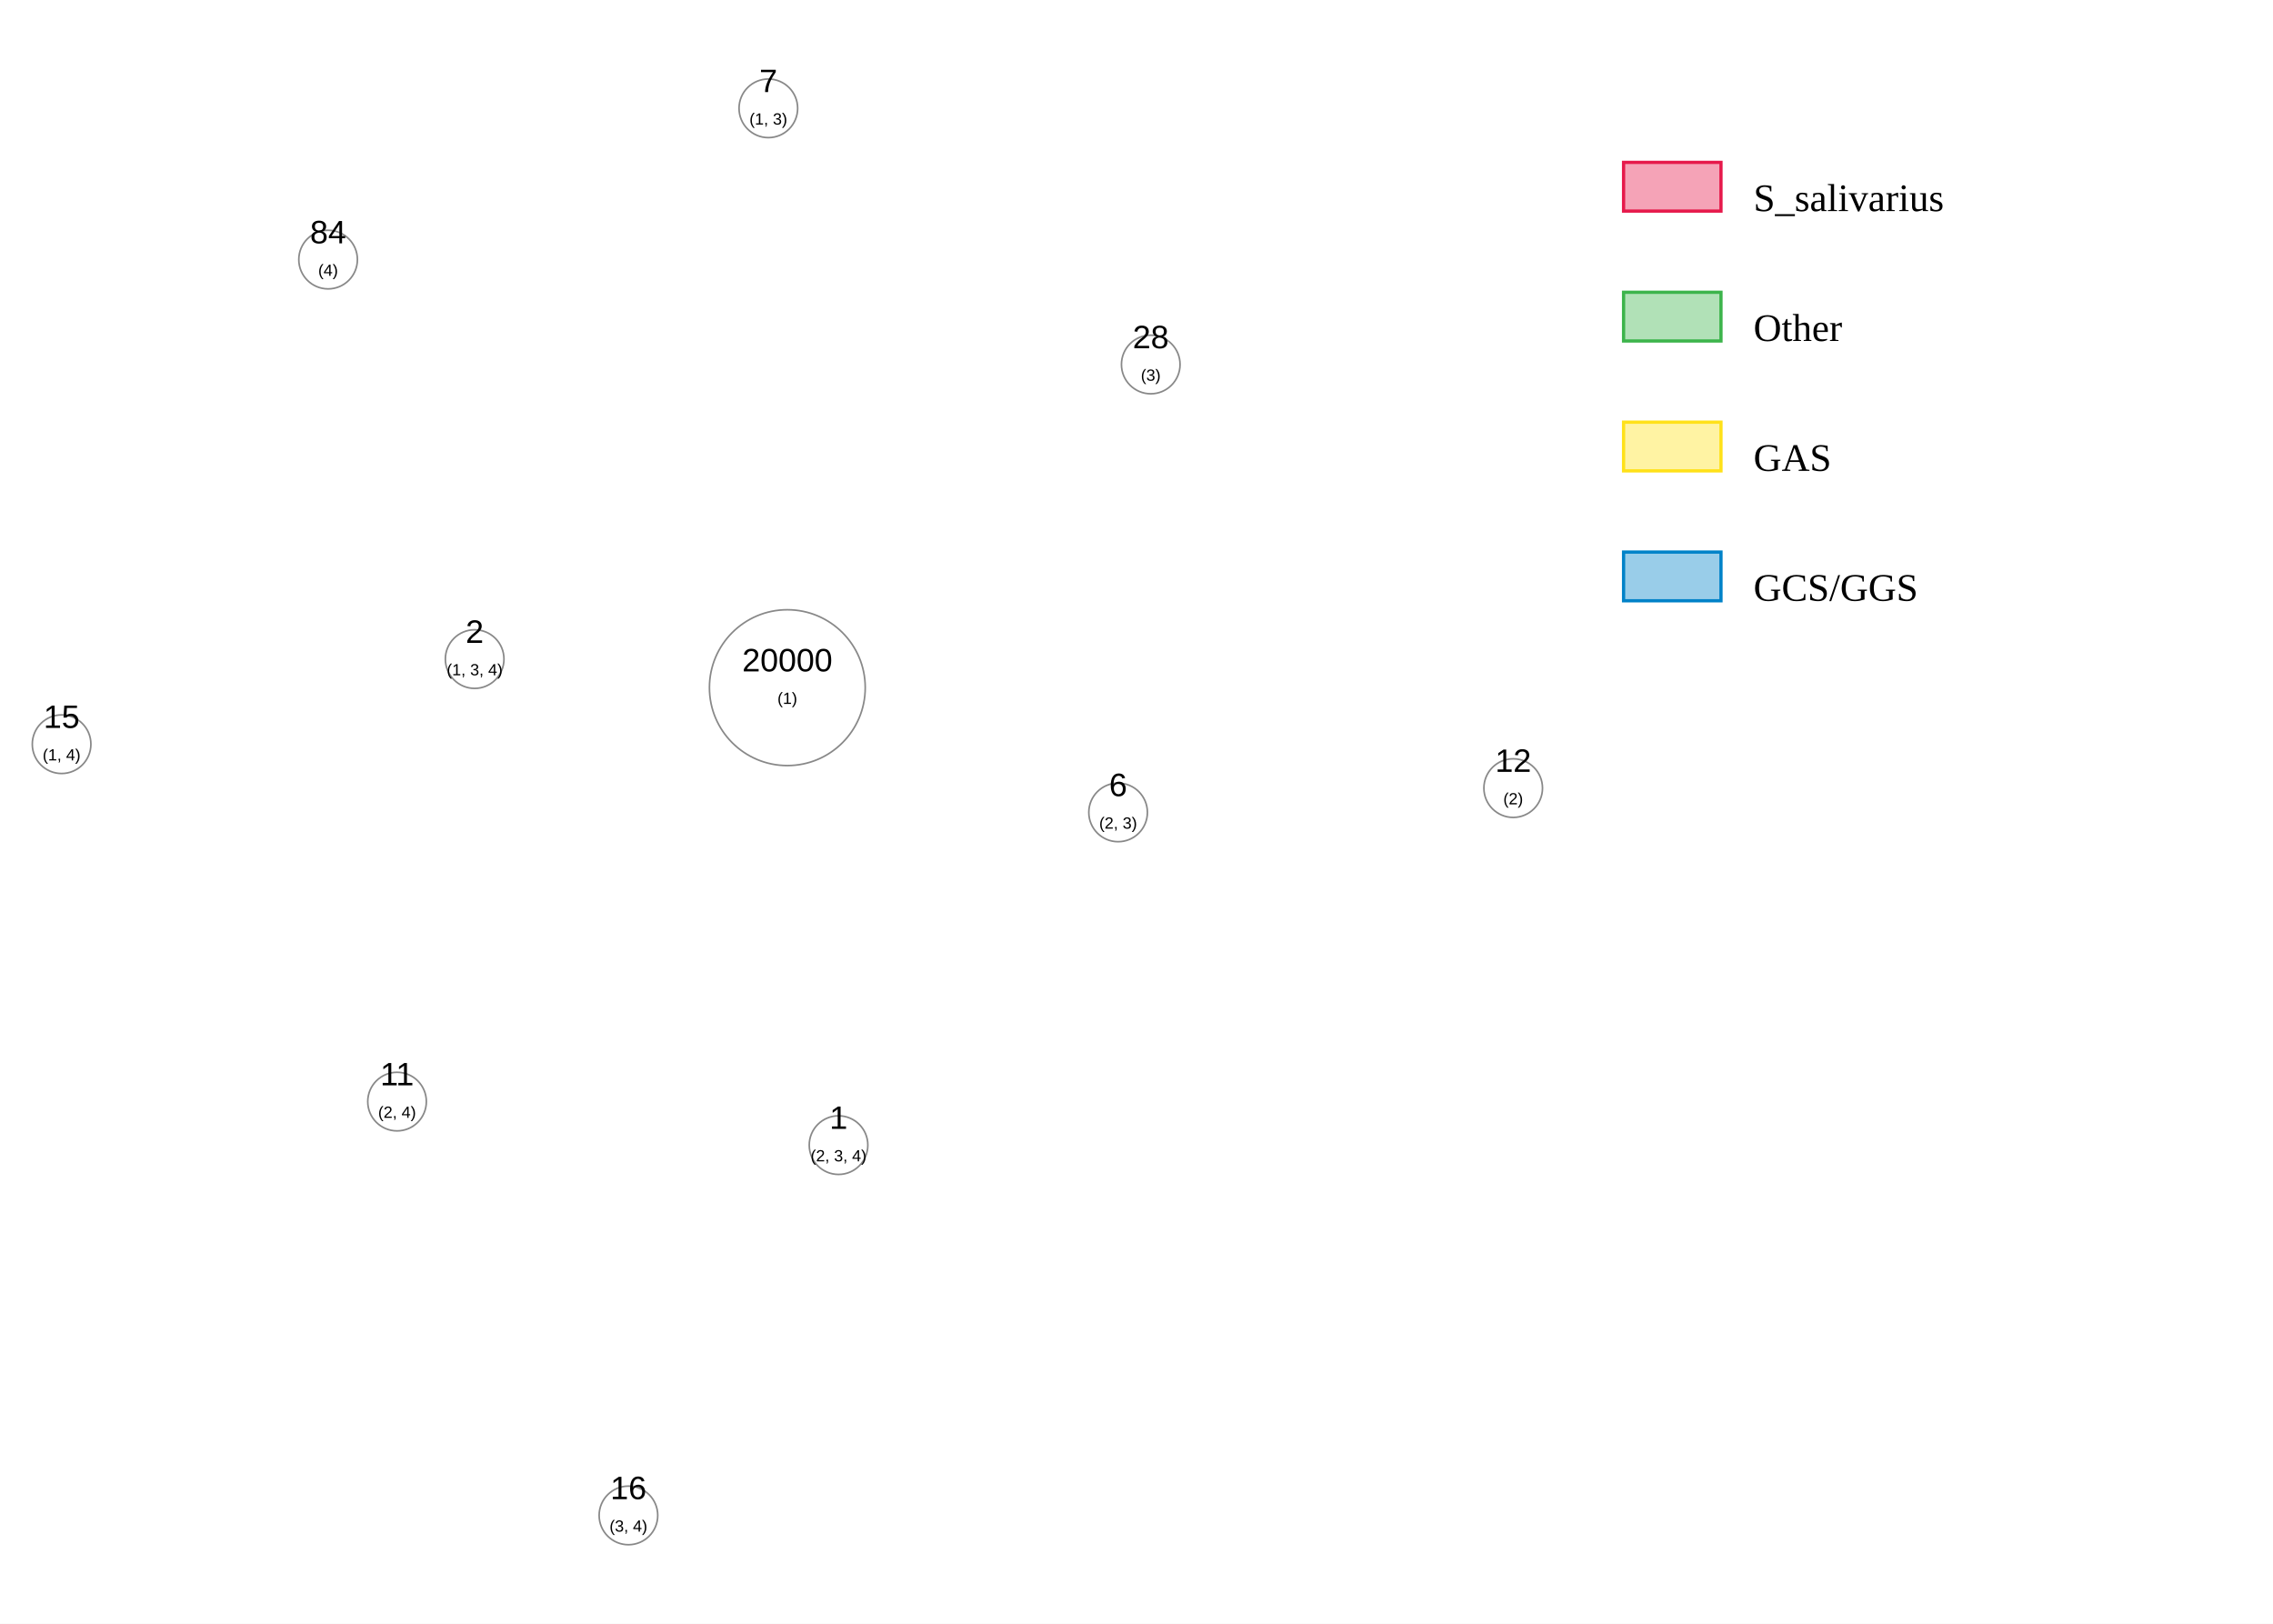
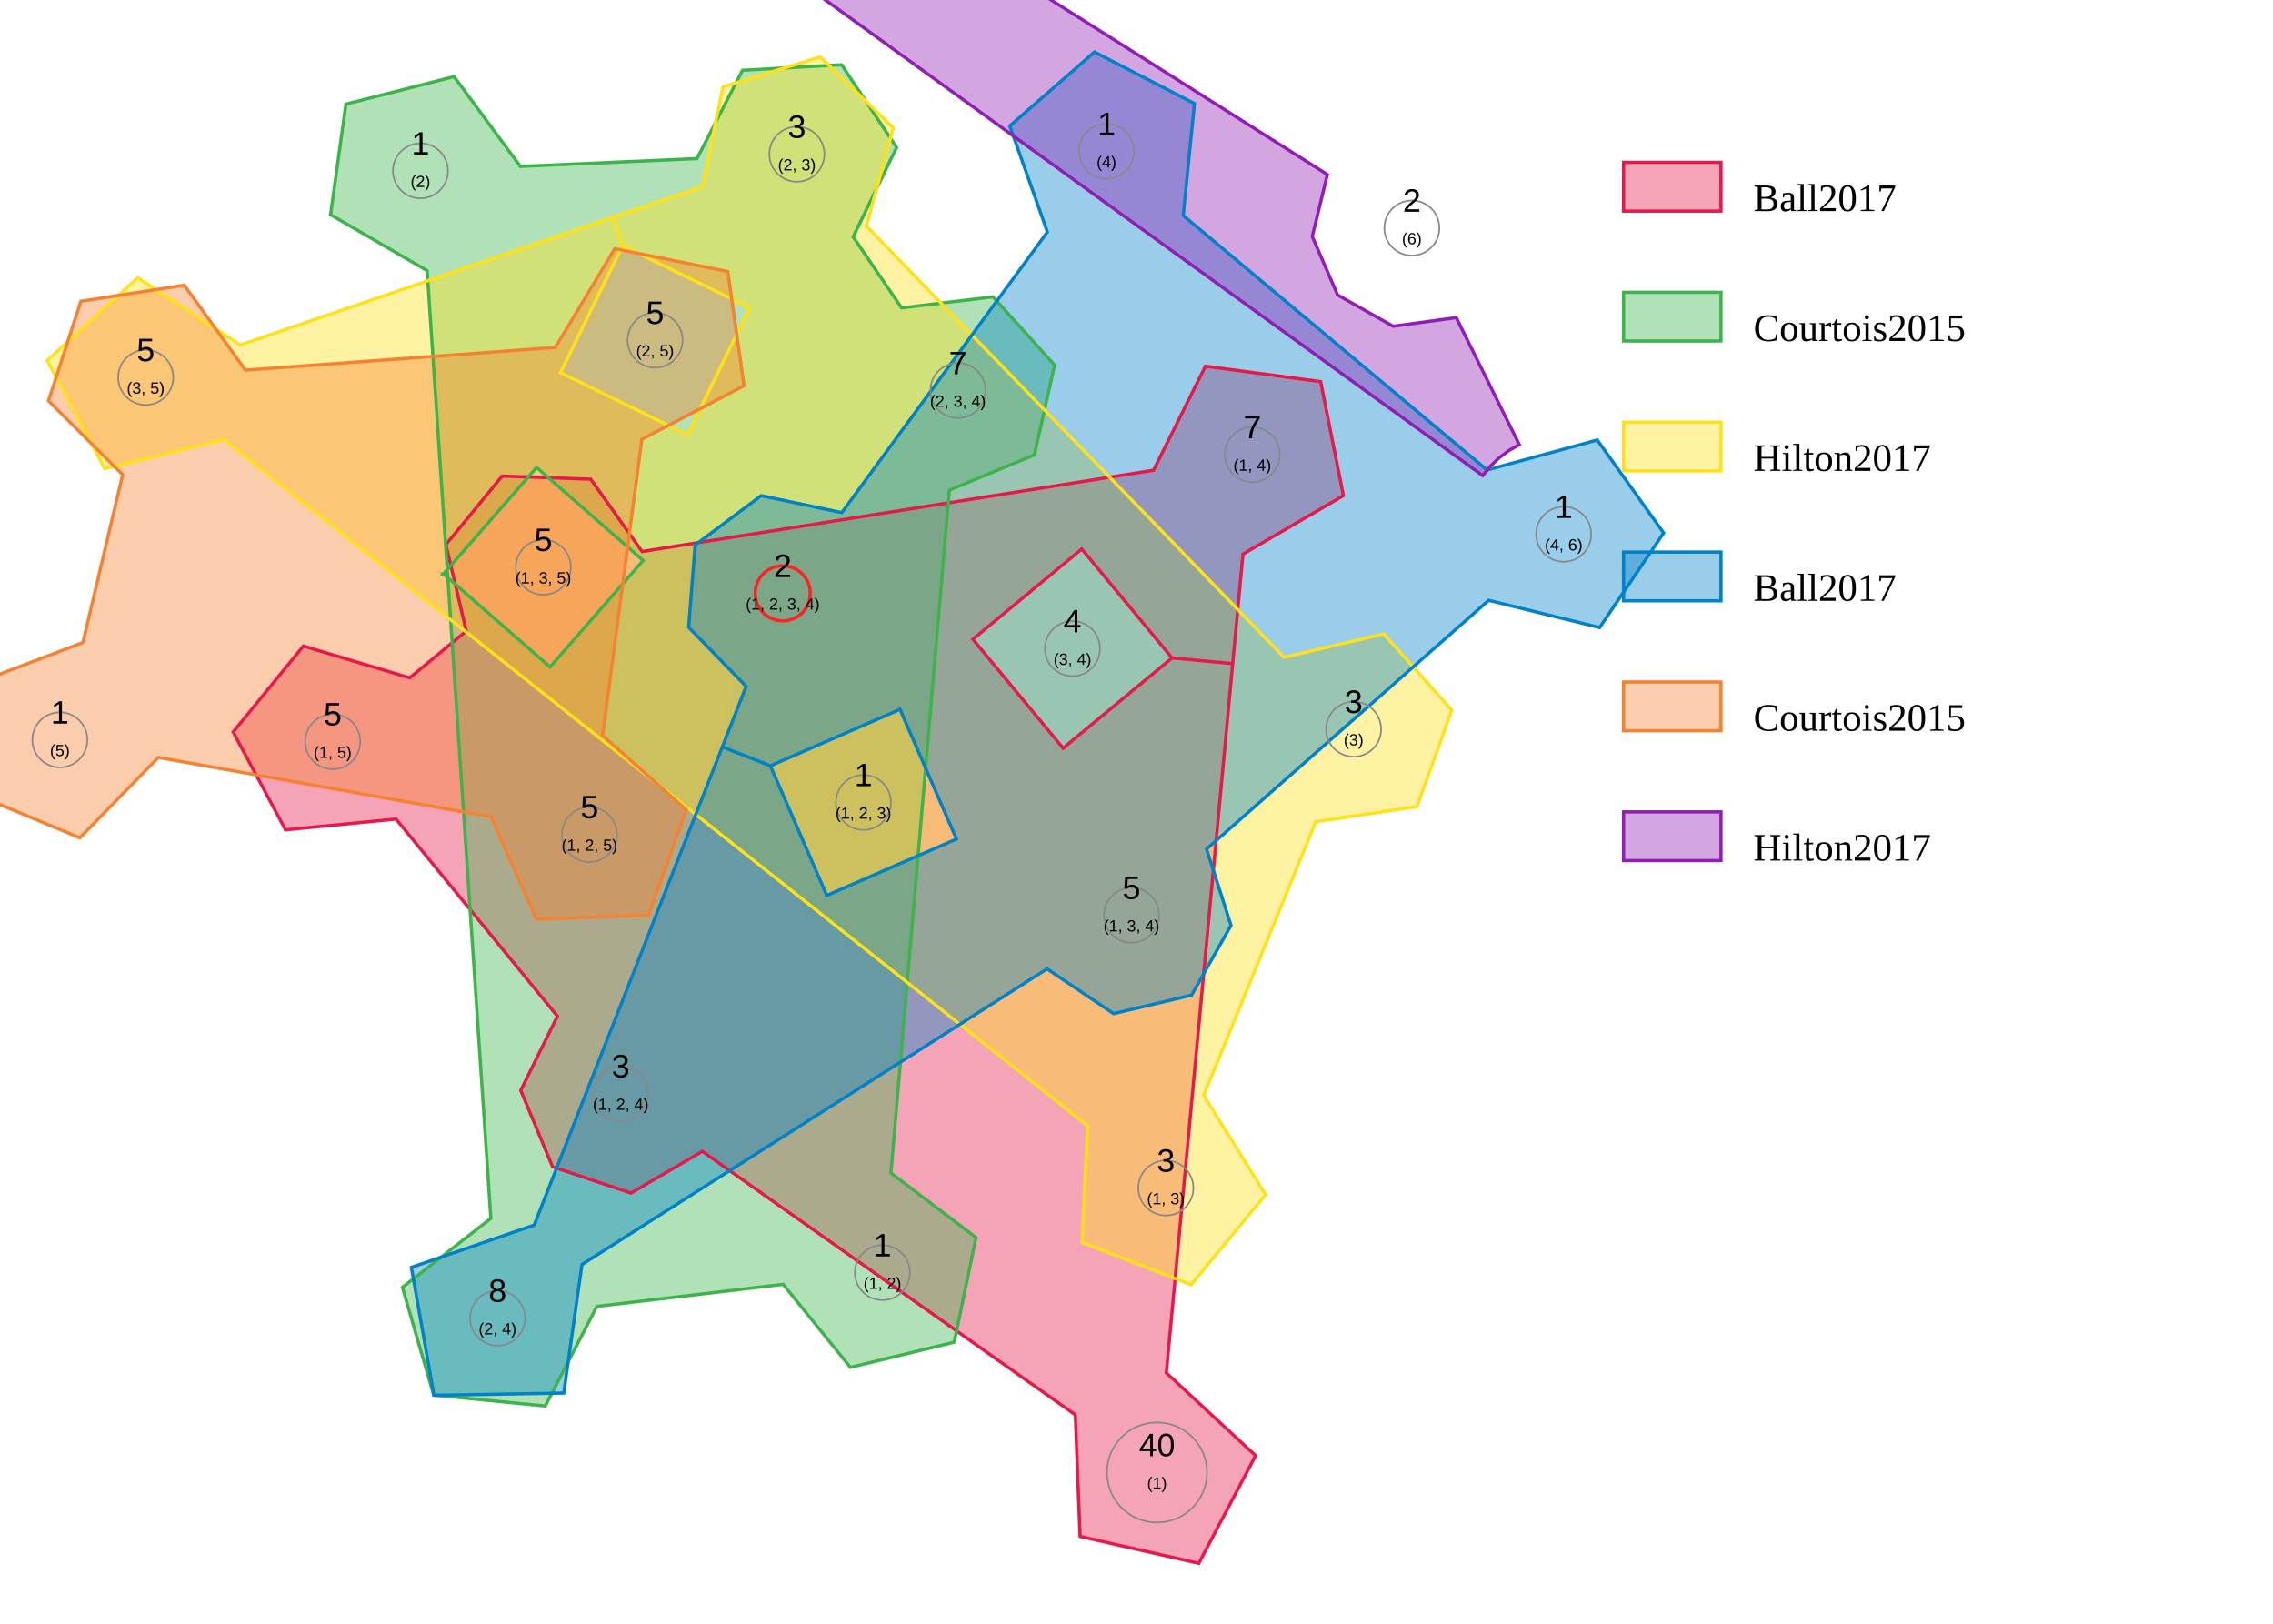
- <svg xmlns="http://www.w3.org/2000/svg" width="700" height="500">
+ <svg xmlns="http://www.w3.org/2000/svg" xmlns:xlink="http://www.w3.org/1999/xlink" width="700" height="500">
  <defs>
    <style type="text/css">
  .borderLine {
	   stroke: none;
	   fill-opacity: 0.4;
  }
  .outLine {
	   stroke-width: 1;
	   fill: none;
  }
  .circle {
	   stroke: #888888;
	   stroke-width: 0.5;
	   fill: none;
    pointer-events: all;
  }
  .spcircle {
	   stroke: #FF2222;
	   stroke-width: 1;
	   fill: none;
    pointer-events: all;
  }
  .tLabel {
	   font-family: Arial;
    pointer-events: none;
	   font-size: 14px;
	   text-anchor: middle;
	   alignment-baseline: central;
  }
  .nLabel {
	   font-family: Arial;
    pointer-events: none;
	   font-size: 10px;
	   text-anchor: middle;
	   alignment-baseline: central;
  }
  .belong {
	   font-family: Arial;
    pointer-events: none;
	   font-size: 5px;
	   text-anchor: middle;
	   alignment-baseline: central;
  }
  .p0{
    stroke: none;
    fill: #e6194b;
  }
  .q0{
    fill: none;
    stroke: #e6194b;
  }
  .p1{
    stroke: none;
    fill: #3cb44b;
  }
  .q1{
    fill: none;
    stroke: #3cb44b;
  }
  .p2{
    stroke: none;
    fill: #ffe119;
  }
  .q2{
    fill: none;
    stroke: #ffe119;
  }
  .p3{
    stroke: none;
    fill: #0082c8;
  }
  .q3{
    fill: none;
    stroke: #0082c8;
  }
+   .p4{
+     stroke: none;
+     fill: #f58231;
+   }
+   .q4{
+     fill: none;
+     stroke: #f58231;
+   }
+   .p5{
+     stroke: none;
+     fill: #911eb4;
+   }
+   .q5{
+     fill: none;
+     stroke: #911eb4;
+   }

</style>
+     <symbol id="bl0">
+       <path d="M 126.18 208.73 L 93.43 198.93 L 71.81 225.40 L 87.94 255.53 L 121.96 252.20 L 171.65 312.92 L 160.37 335.76 L 170.16 359.28 L 194.31 367.38 L 216.30 354.52 L 331.16 435.65 L 332.63 473.10 L 369.18 481.39 L 386.67 448.23 L 359.18 422.75 L 379.62 204.34 L 360.94 202.59 L 327.41 230.38 L 299.62 196.85 L 333.15 169.06 L 360.94 202.59 L 379.62 204.34 L 382.78 170.63 L 413.72 152.62 L 406.71 117.51 L 371.22 112.77 L 355.24 144.81 L 197.73 169.84 L 181.92 147.56 L 154.63 146.61 L 137.31 167.73 L 143.59 194.31 Z" />
+     </symbol>
+     <symbol id="bl1">
+       <path d="M 160.24 51.24 L 139.83 23.60 L 106.53 32.07 L 101.80 66.11 L 131.54 83.33 L 137.82 176.65 L 136.59 176.73 L 165.25 143.94 L 198.04 172.60 L 169.38 205.39 L 136.59 176.73 L 137.82 176.65 L 151.16 375.17 L 123.93 396.41 L 133.55 429.59 L 167.93 432.95 L 183.81 402.28 L 241.17 395.49 L 261.90 421.05 L 293.87 413.30 L 300.59 381.08 L 274.38 361.19 L 292.38 150.93 L 318.56 140.08 L 324.79 112.44 L 305.80 91.41 L 277.66 94.80 L 262.75 72.93 L 276.13 45.42 L 259.20 19.95 L 228.65 21.65 L 214.64 48.84 Z" />
+     </symbol>
+     <symbol id="bl2">
+       <path d="M 74.00 106.23 L 42.42 85.52 L 14.53 110.99 L 32.29 144.32 L 68.98 135.37 L 334.93 346.65 L 333.24 382.62 L 366.82 395.60 L 389.76 367.85 L 370.70 337.31 L 405.20 253.03 L 436.38 248.35 L 447.10 218.70 L 426.12 195.16 L 395.44 202.41 L 266.83 69.61 L 275.11 39.36 L 252.60 17.54 L 222.63 26.76 L 216.28 57.47 L 188.76 66.90 L 191.75 75.61 L 230.86 94.76 L 211.72 133.87 L 172.60 114.73 L 191.75 75.61 L 188.76 66.90 Z" />
+     </symbol>
+     <symbol id="bl3">
+       <path d="M 164.50 377.24 L 126.69 390.26 L 133.63 429.65 L 173.61 428.97 L 179.22 389.38 L 322.47 298.34 L 342.95 312.12 L 366.96 306.44 L 379.10 284.96 L 371.56 261.46 L 458.46 184.86 L 492.63 193.24 L 512.35 164.11 L 491.90 135.49 L 457.95 144.73 L 364.38 66.36 L 367.84 31.90 L 337.06 16.02 L 310.98 38.80 L 322.57 71.43 L 259.25 157.86 L 234.41 152.64 L 214.08 167.84 L 212.08 193.15 L 229.78 211.36 L 222.45 229.99 L 237.25 235.81 L 277.18 218.43 L 294.56 258.36 L 254.63 275.74 L 237.25 235.81 L 222.45 229.99 Z" />
+     </symbol>
+     <symbol id="bl4">
+       <path d="M 25.54 197.85 L -6.78 210.14 L -7.31 244.71 L 24.61 257.98 L 48.75 233.23 L 151.22 251.55 L 165.22 283.09 L 199.70 281.84 L 211.37 249.37 L 185.58 226.45 L 197.68 135.27 L 229.14 118.78 L 224.14 83.62 L 189.33 76.56 L 171.02 106.99 L 75.59 113.97 L 56.75 87.80 L 24.90 92.77 L 14.94 123.43 L 37.78 146.18 Z" />
+     </symbol>
+     <symbol id="bl5">
+       <path d="M 408.77 53.76 L 404.12 72.82 L 411.93 90.83 L 429.04 100.46 L 448.48 97.80 L 467.88 136.91 L 464.65 138.76 L 461.67 140.99 L 458.98 143.57 L 456.61 146.45 L -226.07 -347.50 Z" />
+     </symbol>
  </defs>
  <rect width="700" height="500" style="fill:#fff;stroke-width:0" />
-   <circle class="circle" cx="242.471" cy="211.754" r="23.991" />
-   <text class="tLabel" x="242.47" y="191.75" />
-   <text class="nLabel" x="242.47" y="206.75">20000</text>
-   <text class="belong" x="242.47" y="216.75">(1)</text>
-   <circle class="circle" cx="466.009" cy="242.685" r="9.024" />
-   <text class="tLabel" x="466.01" y="222.68" />
-   <text class="nLabel" x="466.01" y="237.68">12</text>
-   <text class="belong" x="466.01" y="247.68">(2)</text>
-   <circle class="circle" cx="344.337" cy="250.164" r="9.024" />
-   <text class="tLabel" x="344.34" y="230.16" />
-   <text class="nLabel" x="344.34" y="245.16">6</text>
-   <text class="belong" x="344.34" y="255.16">(2, 3)</text>
-   <circle class="circle" cx="258.238" cy="352.619" r="9.024" />
-   <text class="tLabel" x="258.24" y="332.62" />
-   <text class="nLabel" x="258.24" y="347.62">1</text>
-   <text class="belong" x="258.24" y="357.62">(2, 3, 4)</text>
-   <circle class="circle" cx="122.278" cy="339.213" r="9.024" />
-   <text class="tLabel" x="122.28" y="319.21" />
-   <text class="nLabel" x="122.28" y="334.21">11</text>
-   <text class="belong" x="122.28" y="344.21">(2, 4)</text>
-   <circle class="circle" cx="354.391" cy="112.236" r="9.024" />
-   <text class="tLabel" x="354.39" y="92.24" />
-   <text class="nLabel" x="354.39" y="107.24">28</text>
-   <text class="belong" x="354.39" y="117.24">(3)</text>
-   <circle class="circle" cx="236.621" cy="33.357" r="9.024" />
-   <text class="tLabel" x="236.62" y="13.36" />
-   <text class="nLabel" x="236.62" y="28.36">7</text>
-   <text class="belong" x="236.62" y="38.36">(1, 3)</text>
-   <circle class="circle" cx="146.179" cy="202.954" r="9.024" />
-   <text class="tLabel" x="146.18" y="182.95" />
-   <text class="nLabel" x="146.18" y="197.95">2</text>
-   <text class="belong" x="146.18" y="207.95">(1, 3, 4)</text>
-   <circle class="circle" cx="193.535" cy="466.643" r="9.024" />
-   <text class="tLabel" x="193.53" y="446.64" />
-   <text class="nLabel" x="193.53" y="461.64">16</text>
-   <text class="belong" x="193.53" y="471.64">(3, 4)</text>
-   <circle class="circle" cx="101.044" cy="79.933" r="9.024" />
-   <text class="tLabel" x="101.04" y="59.93" />
-   <text class="nLabel" x="101.04" y="74.93">84</text>
-   <text class="belong" x="101.04" y="84.93">(4)</text>
-   <circle class="circle" cx="18.969" cy="229.164" r="9.024" />
-   <text class="tLabel" x="18.97" y="209.16" />
-   <text class="nLabel" x="18.97" y="224.16">15</text>
-   <text class="belong" x="18.97" y="234.16">(1, 4)</text>
+   <use class="p0 borderLine" xlink:href="#bl0" />
+   <use class="p1 borderLine" xlink:href="#bl1" />
+   <use class="p2 borderLine" xlink:href="#bl2" />
+   <use class="p3 borderLine" xlink:href="#bl3" />
+   <use class="p4 borderLine" xlink:href="#bl4" />
+   <use class="p5 borderLine" xlink:href="#bl5" />
+   <use class="q0 outLine" xlink:href="#bl0" />
+   <use class="q1 outLine" xlink:href="#bl1" />
+   <use class="q2 outLine" xlink:href="#bl2" />
+   <use class="q3 outLine" xlink:href="#bl3" />
+   <use class="q4 outLine" xlink:href="#bl4" />
+   <use class="q5 outLine" xlink:href="#bl5" />
+   <circle class="circle" cx="356.311" cy="453.413" r="15.397" />
+   <text class="tLabel" x="356.31" y="433.41" />
+   <text class="nLabel" x="356.31" y="448.41">40</text>
+   <text class="belong" x="356.31" y="458.41">(1)</text>
+   <circle class="circle" cx="271.75" cy="391.876" r="8.474" />
+   <text class="tLabel" x="271.75" y="371.88" />
+   <text class="nLabel" x="271.75" y="386.88">1</text>
+   <text class="belong" x="271.75" y="396.88">(1, 2)</text>
+   <circle class="circle" cx="265.901" cy="247.085" r="8.474" />
+   <text class="tLabel" x="265.90" y="227.09" />
+   <text class="nLabel" x="265.90" y="242.09">1</text>
+   <text class="belong" x="265.90" y="252.09">(1, 2, 3)</text>
+   <circle class="spcircle" cx="241.051" cy="182.705" r="8.474" />
+   <text class="tLabel" x="241.05" y="162.71" />
+   <text class="nLabel" x="241.05" y="177.71">2</text>
+   <text class="belong" x="241.05" y="187.71">(1, 2, 3, 4)</text>
+   <circle class="circle" cx="129.476" cy="52.601" r="8.474" />
+   <text class="tLabel" x="129.48" y="32.60" />
+   <text class="nLabel" x="129.48" y="47.60">1</text>
+   <text class="belong" x="129.48" y="57.60">(2)</text>
+   <circle class="circle" cx="245.409" cy="47.485" r="8.474" />
+   <text class="tLabel" x="245.41" y="27.48" />
+   <text class="nLabel" x="245.41" y="42.48">3</text>
+   <text class="belong" x="245.41" y="52.48">(2, 3)</text>
+   <circle class="circle" cx="295.007" cy="120.248" r="8.474" />
+   <text class="tLabel" x="295.01" y="100.25" />
+   <text class="nLabel" x="295.01" y="115.25">7</text>
+   <text class="belong" x="295.01" y="125.25">(2, 3, 4)</text>
+   <circle class="circle" cx="153.225" cy="405.894" r="8.474" />
+   <text class="tLabel" x="153.23" y="385.89" />
+   <text class="nLabel" x="153.23" y="400.89">8</text>
+   <text class="belong" x="153.23" y="410.89">(2, 4)</text>
+   <circle class="circle" cx="201.734" cy="104.742" r="8.474" />
+   <text class="tLabel" x="201.73" y="84.74" />
+   <text class="nLabel" x="201.73" y="99.74">5</text>
+   <text class="belong" x="201.73" y="109.74">(2, 5)</text>
+   <circle class="circle" cx="416.862" cy="224.53" r="8.474" />
+   <text class="tLabel" x="416.86" y="204.53" />
+   <text class="nLabel" x="416.86" y="219.53">3</text>
+   <text class="belong" x="416.86" y="229.53">(3)</text>
+   <circle class="circle" cx="359.037" cy="365.808" r="8.474" />
+   <text class="tLabel" x="359.04" y="345.81" />
+   <text class="nLabel" x="359.04" y="360.81">3</text>
+   <text class="belong" x="359.04" y="370.81">(1, 3)</text>
+   <circle class="circle" cx="348.464" cy="281.821" r="8.474" />
+   <text class="tLabel" x="348.46" y="261.82" />
+   <text class="nLabel" x="348.46" y="276.82">5</text>
+   <text class="belong" x="348.46" y="286.82">(1, 3, 4)</text>
+   <circle class="circle" cx="330.279" cy="199.722" r="8.474" />
+   <text class="tLabel" x="330.28" y="179.72" />
+   <text class="nLabel" x="330.28" y="194.72">4</text>
+   <text class="belong" x="330.28" y="204.72">(3, 4)</text>
+   <circle class="circle" cx="44.873" cy="116.214" r="8.474" />
+   <text class="tLabel" x="44.87" y="96.21" />
+   <text class="nLabel" x="44.87" y="111.21">5</text>
+   <text class="belong" x="44.87" y="121.21">(3, 5)</text>
+   <circle class="circle" cx="167.313" cy="174.668" r="8.474" />
+   <text class="tLabel" x="167.31" y="154.67" />
+   <text class="nLabel" x="167.31" y="169.67">5</text>
+   <text class="belong" x="167.31" y="179.67">(1, 3, 5)</text>
+   <circle class="circle" cx="340.771" cy="46.587" r="8.474" />
+   <text class="tLabel" x="340.77" y="26.59" />
+   <text class="nLabel" x="340.77" y="41.59">1</text>
+   <text class="belong" x="340.77" y="51.59">(4)</text>
+   <circle class="circle" cx="385.648" cy="139.973" r="8.474" />
+   <text class="tLabel" x="385.65" y="119.97" />
+   <text class="nLabel" x="385.65" y="134.97">7</text>
+   <text class="belong" x="385.65" y="144.97">(1, 4)</text>
+   <circle class="circle" cx="191.147" cy="336.751" r="8.474" />
+   <text class="tLabel" x="191.15" y="316.75" />
+   <text class="nLabel" x="191.15" y="331.75">3</text>
+   <text class="belong" x="191.15" y="341.75">(1, 2, 4)</text>
+   <circle class="circle" cx="481.562" cy="164.499" r="8.474" />
+   <text class="tLabel" x="481.56" y="144.50" />
+   <text class="nLabel" x="481.56" y="159.50">1</text>
+   <text class="belong" x="481.56" y="169.50">(4, 6)</text>
+   <circle class="circle" cx="18.438" cy="227.815" r="8.474" />
+   <text class="tLabel" x="18.44" y="207.81" />
+   <text class="nLabel" x="18.44" y="222.81">1</text>
+   <text class="belong" x="18.44" y="232.81">(5)</text>
+   <circle class="circle" cx="102.459" cy="228.37" r="8.474" />
+   <text class="tLabel" x="102.46" y="208.37" />
+   <text class="nLabel" x="102.46" y="223.37">5</text>
+   <text class="belong" x="102.46" y="233.37">(1, 5)</text>
+   <circle class="circle" cx="181.533" cy="256.975" r="8.474" />
+   <text class="tLabel" x="181.53" y="236.97" />
+   <text class="nLabel" x="181.53" y="251.97">5</text>
+   <text class="belong" x="181.53" y="261.97">(1, 2, 5)</text>
+   <circle class="circle" cx="434.803" cy="70.209" r="8.474" />
+   <text class="tLabel" x="434.80" y="50.21" />
+   <text class="nLabel" x="434.80" y="65.21">2</text>
+   <text class="belong" x="434.80" y="75.21">(6)</text>
  <rect class="p0 borderLine" x="500.00" y="50.00" width="30.00" height="15.00" />
  <rect class="q0" x="500.00" y="50.00" width="30.00" height="15.00" />
-   <text class="legend" x="540.00" y="65.00">S_salivarius</text>
+   <text class="legend" x="540.00" y="65.00">Ball2017</text>
  <rect class="p1 borderLine" x="500.00" y="90.00" width="30.00" height="15.00" />
  <rect class="q1" x="500.00" y="90.00" width="30.00" height="15.00" />
-   <text class="legend" x="540.00" y="105.00">Other</text>
+   <text class="legend" x="540.00" y="105.00">Courtois2015</text>
  <rect class="p2 borderLine" x="500.00" y="130.00" width="30.00" height="15.00" />
  <rect class="q2" x="500.00" y="130.00" width="30.00" height="15.00" />
-   <text class="legend" x="540.00" y="145.00">GAS</text>
+   <text class="legend" x="540.00" y="145.00">Hilton2017</text>
  <rect class="p3 borderLine" x="500.00" y="170.00" width="30.00" height="15.00" />
  <rect class="q3" x="500.00" y="170.00" width="30.00" height="15.00" />
-   <text class="legend" x="540.00" y="185.00">GCS/GGS</text>
+   <text class="legend" x="540.00" y="185.00">Ball2017</text>
+   <rect class="p4 borderLine" x="500.00" y="210.00" width="30.00" height="15.00" />
+   <rect class="q4" x="500.00" y="210.00" width="30.00" height="15.00" />
+   <text class="legend" x="540.00" y="225.00">Courtois2015</text>
+   <rect class="p5 borderLine" x="500.00" y="250.00" width="30.00" height="15.00" />
+   <rect class="q5" x="500.00" y="250.00" width="30.00" height="15.00" />
+   <text class="legend" x="540.00" y="265.00">Hilton2017</text>
</svg>
